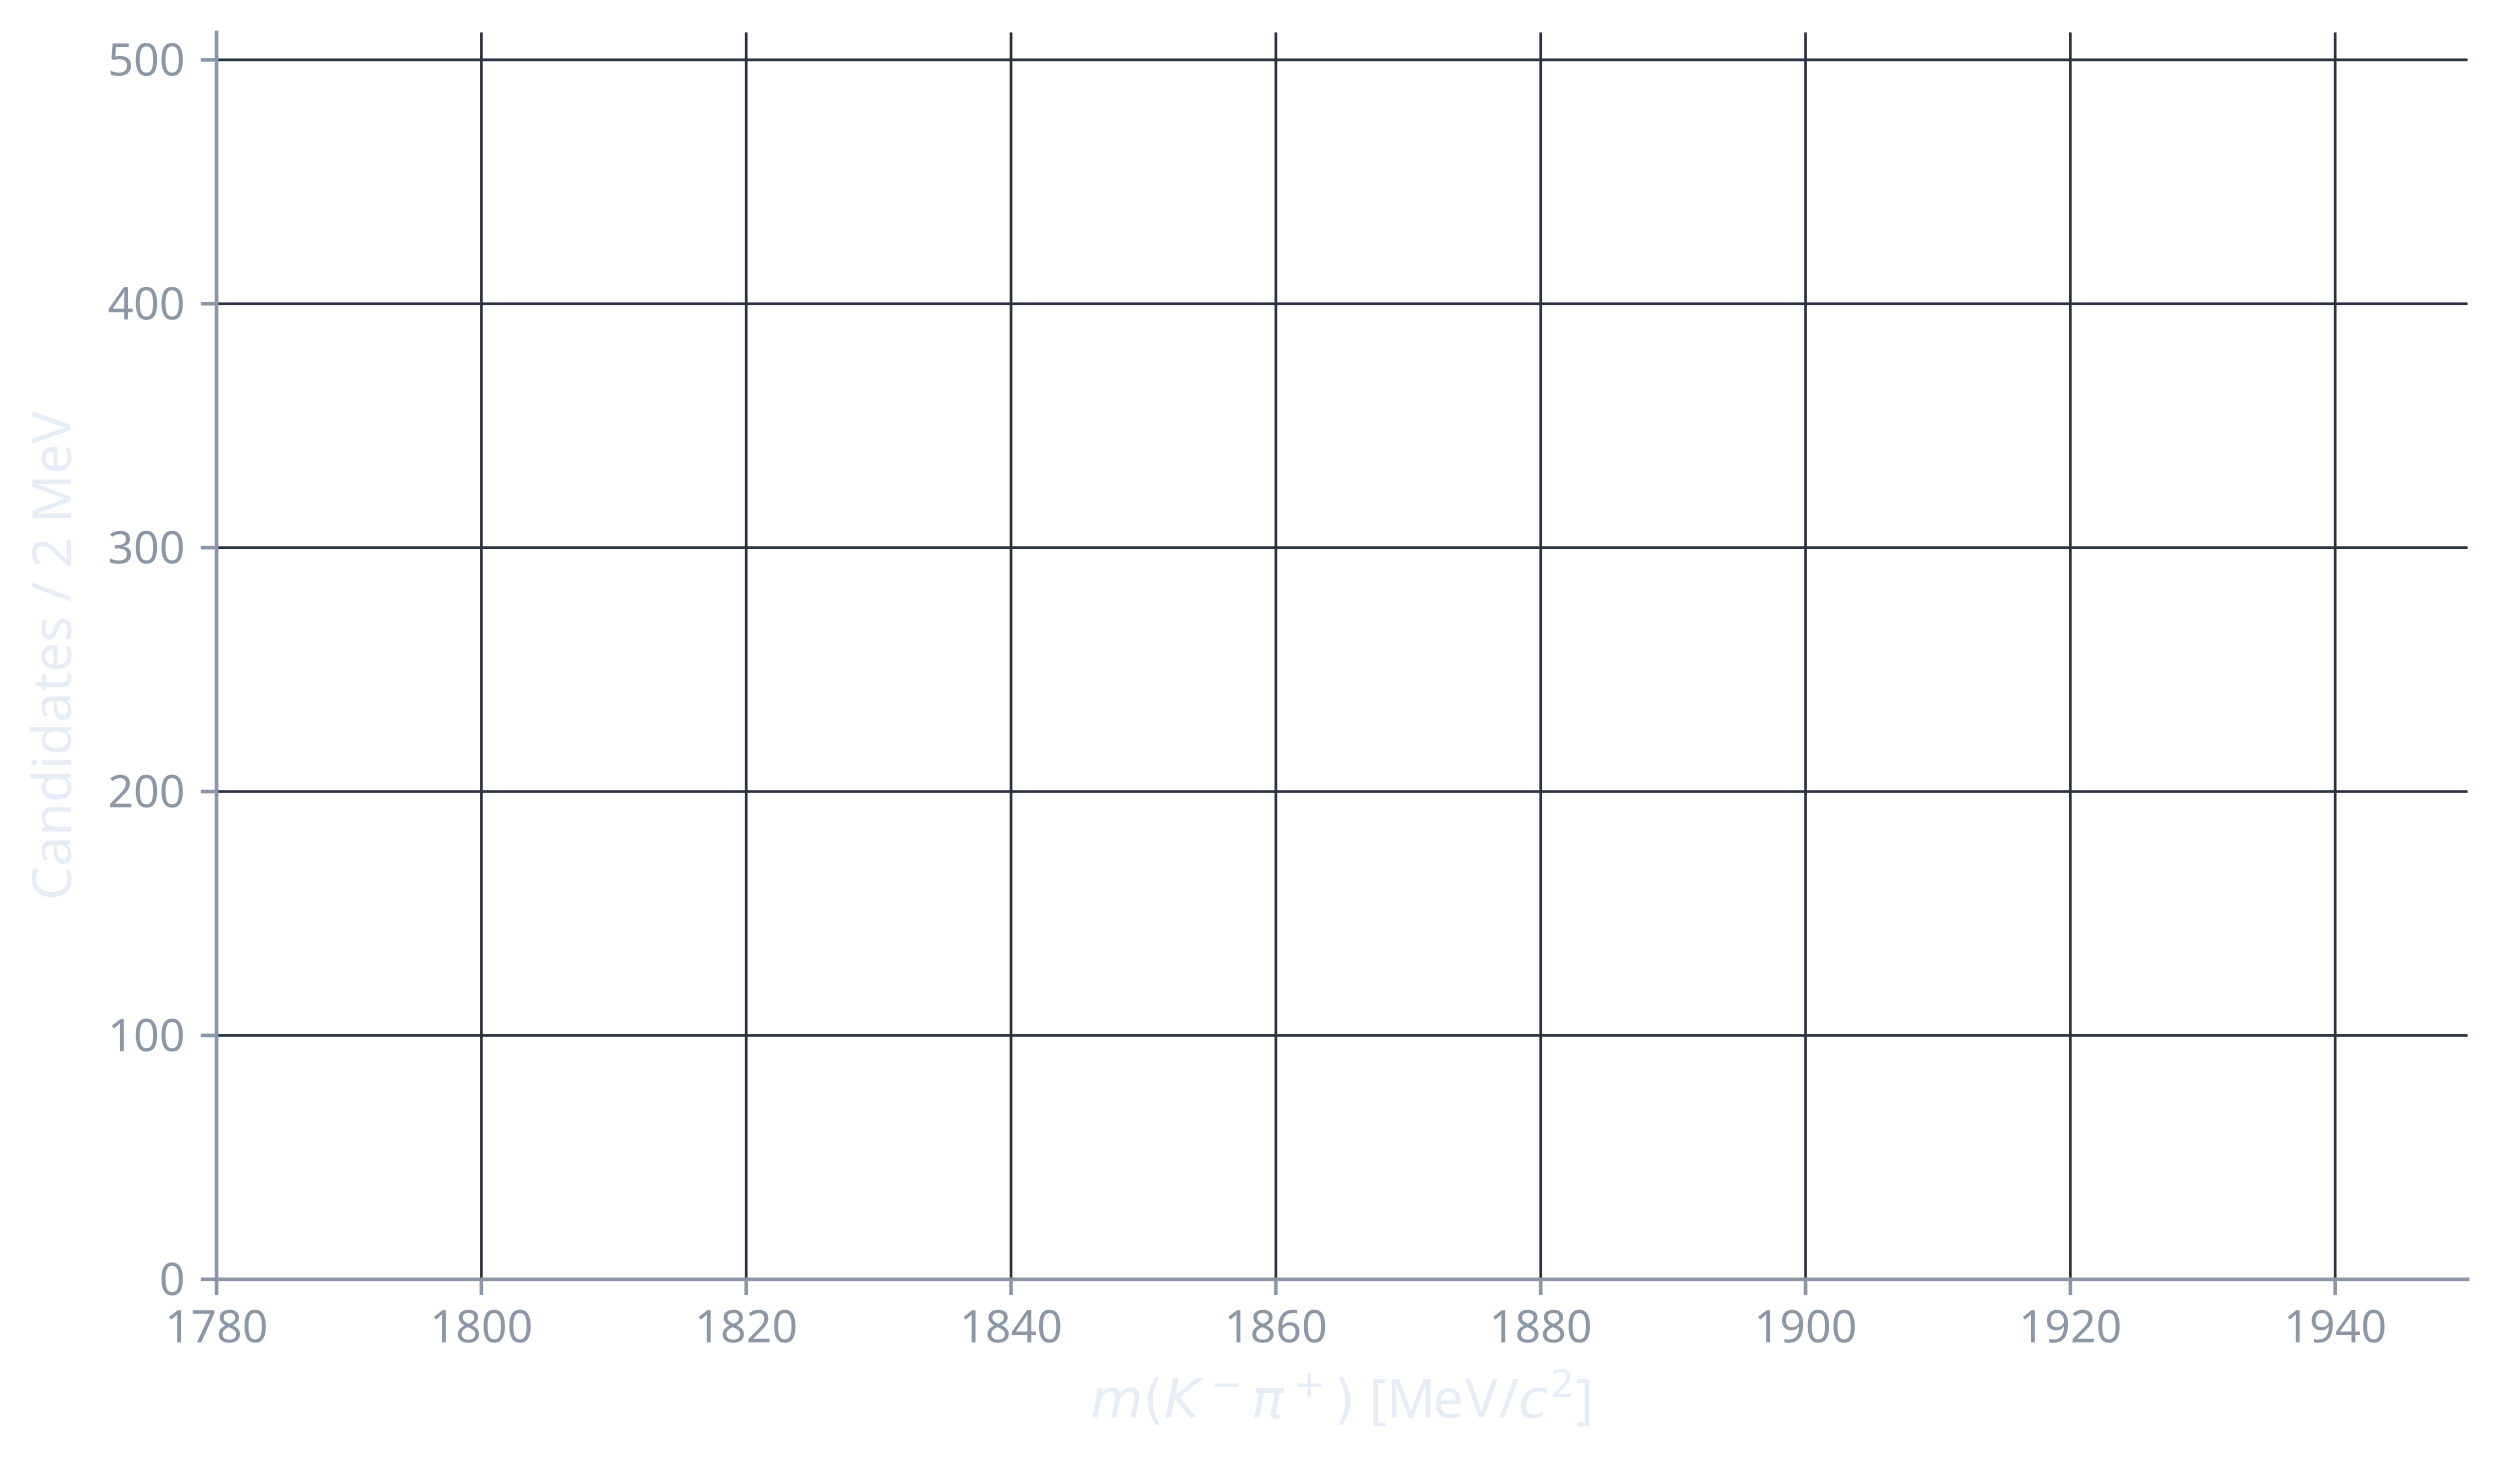
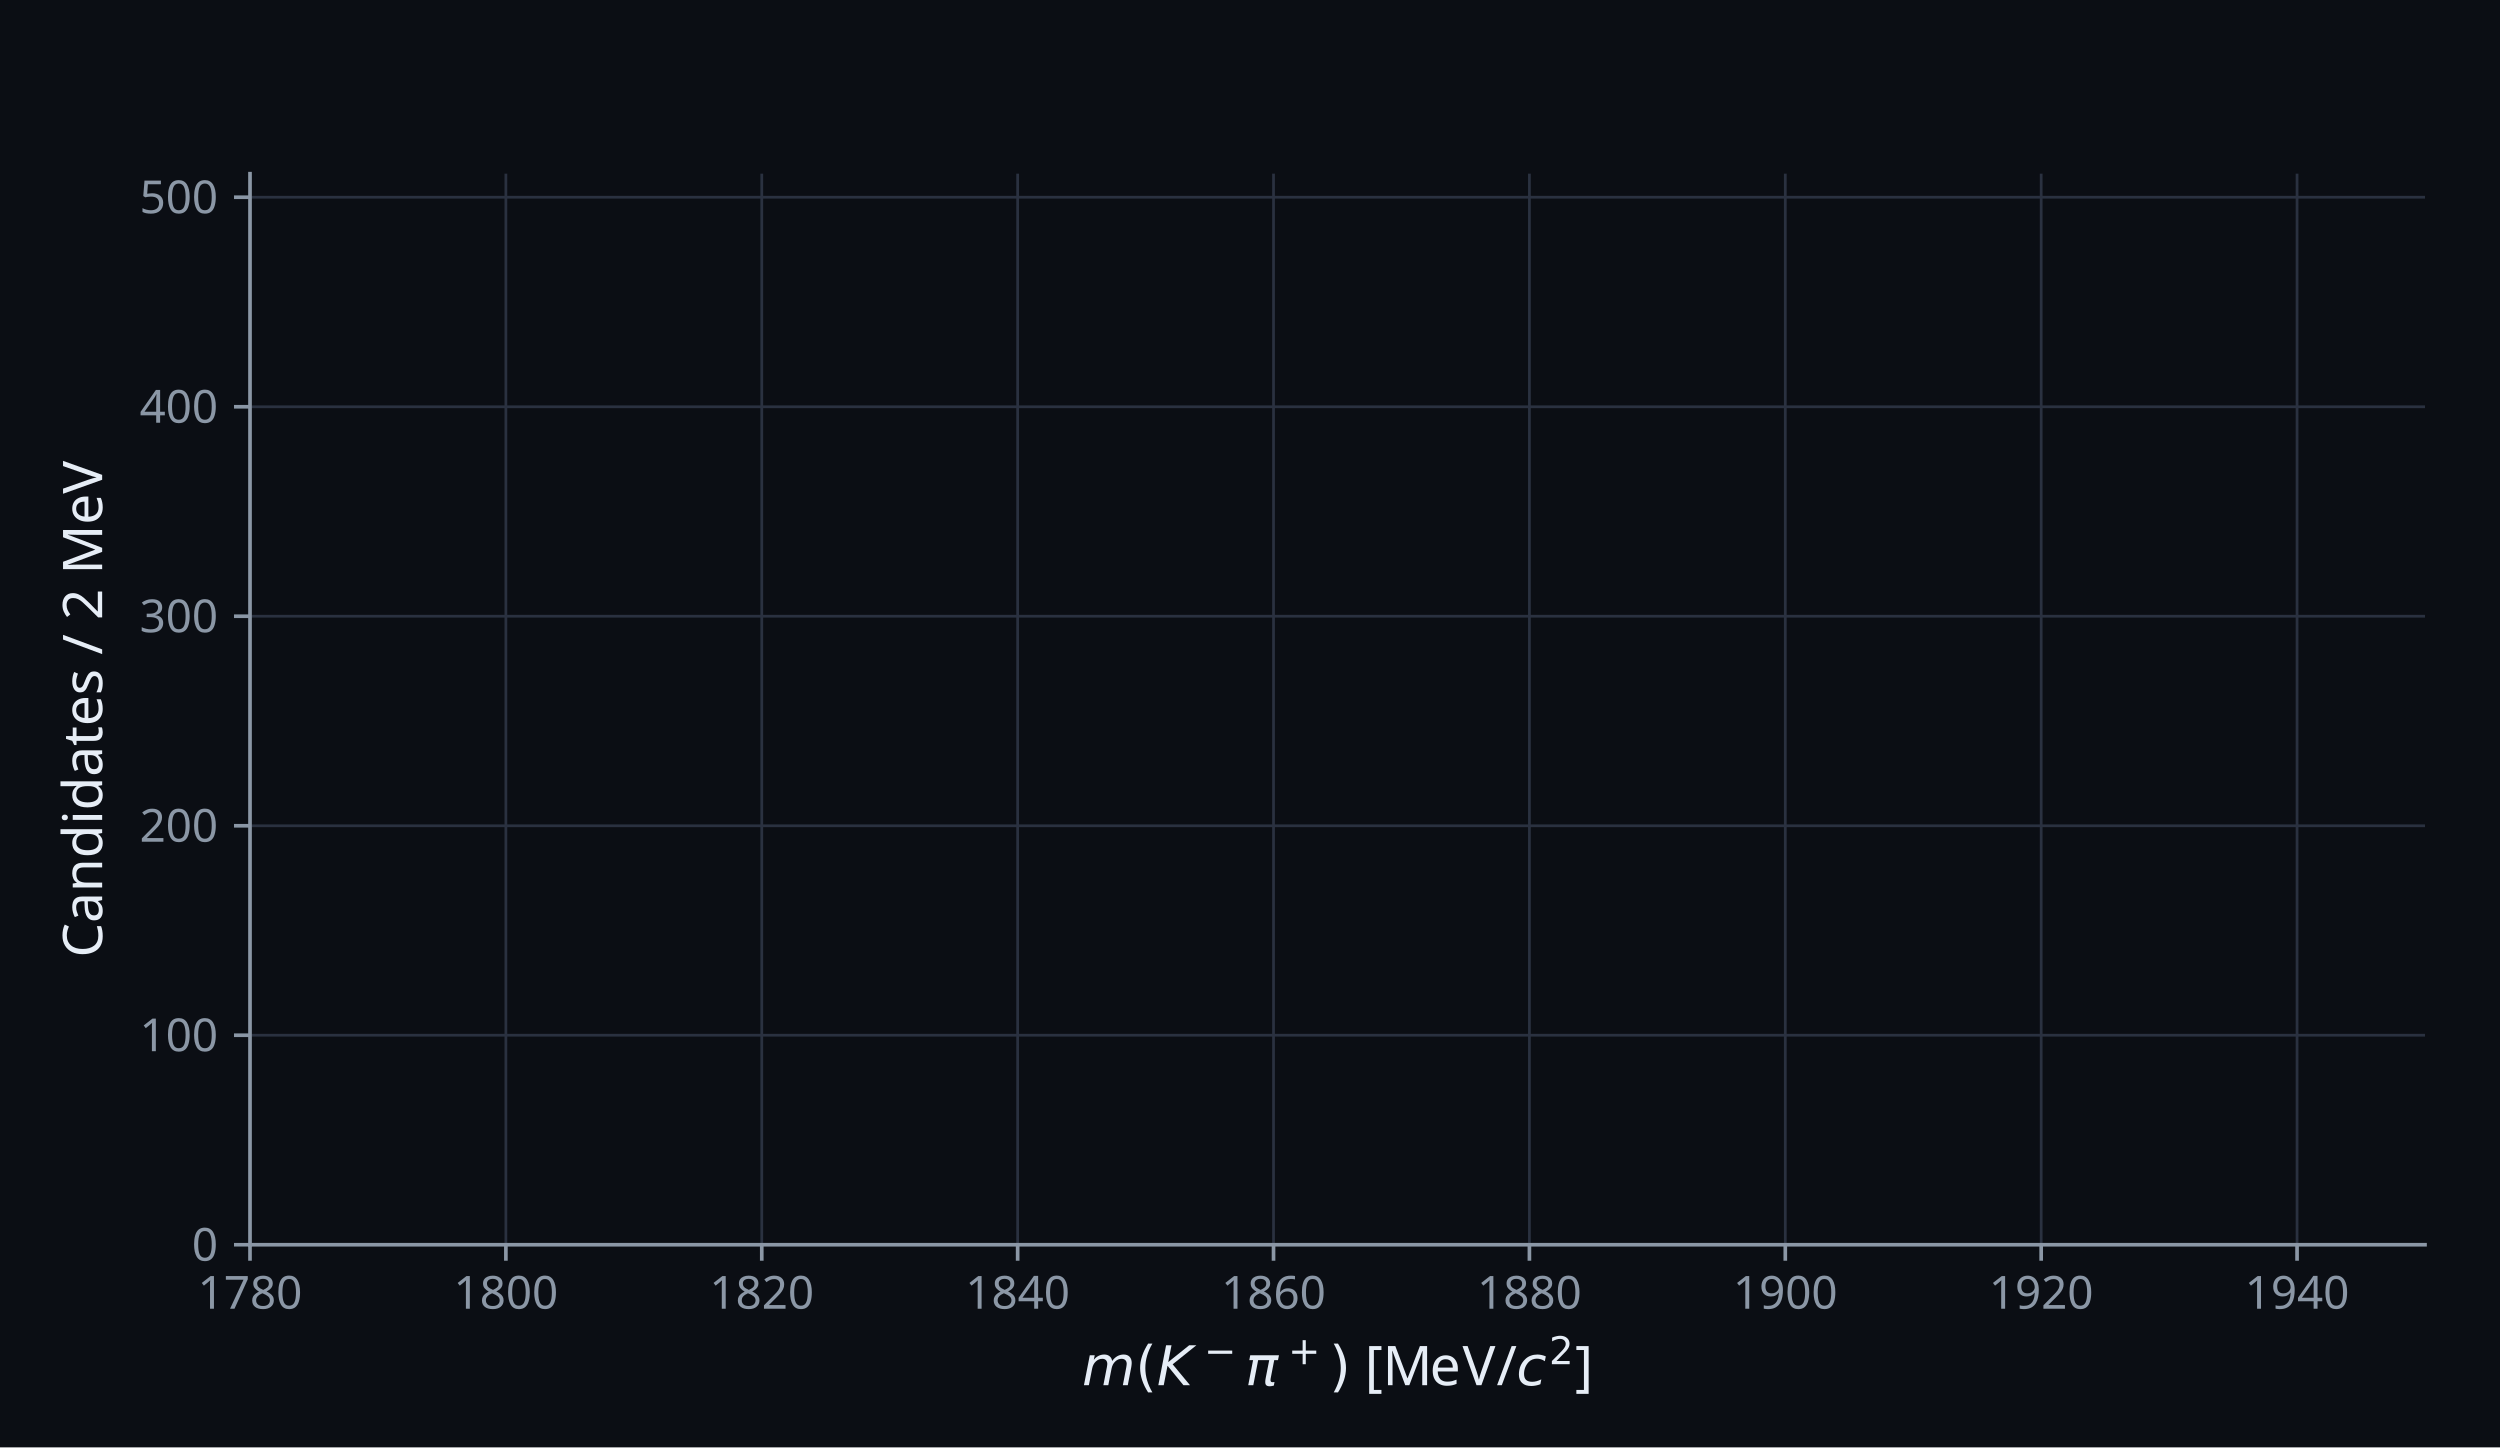
- <svg xmlns="http://www.w3.org/2000/svg" xmlns:xlink="http://www.w3.org/1999/xlink" width="555.6pt" height="325.2pt" viewBox="0 0 555.6 325.2" version="1.1">
+ <svg xmlns="http://www.w3.org/2000/svg" xmlns:xlink="http://www.w3.org/1999/xlink" width="547.2pt" height="316.8pt" viewBox="0 0 547.2 316.8" version="1.1">
  <defs>
    <style type="text/css">*{stroke-linejoin: round; stroke-linecap: butt}</style>
  </defs>
  <g id="figure_1">
    <g id="patch_1">
-       <path d="M 0 325.2  L 555.6 325.2  L 555.6 0  L 0 0  L 0 325.2  z " style="fill: none" />
+       <path d="M 0 316.8  L 547.2 316.8  L 547.2 0  L 0 0  z " style="fill: #0b0e14" />
    </g>
    <g id="axes_1">
      <g id="patch_2">
-         <path d="M 48.128 284.32  L 548.4 284.32  L 548.4 7.2  L 48.128 7.2  L 48.128 284.32  z " style="fill: none" />
+         <path d="M 54.72 272.448  L 530.784 272.448  L 530.784 38.016  L 54.72 38.016  L 54.72 272.448  z " style="fill: none" />
      </g>
      <g id="matplotlib.axis_1">
        <g id="xtick_1">
          <g id="line2d_1">
-             <path d="M 48.128 284.32  L 48.128 7.2  " clip-path="url(#p85985b354a)" style="fill: none; stroke: #2a3140; stroke-width: 0.6; stroke-linecap: square" />
+             <path d="M 54.72 272.448  L 54.72 38.016  " clip-path="url(#pd1e1db4cfc)" style="fill: none; stroke: #2a3140; stroke-width: 0.6; stroke-linecap: square" />
          </g>
          <g id="line2d_2">
            <defs>
              <path id="madc9e67ae6" d="M 0 0  L 0 3.5  " style="stroke: #8b97a6; stroke-width: 0.8" />
            </defs>
            <g>
-               <use xlink:href="#madc9e67ae6" x="48.128" y="284.32" style="fill: #8b97a6; stroke: #8b97a6; stroke-width: 0.8" />
+               <use xlink:href="#madc9e67ae6" x="54.72" y="272.448" style="fill: #8b97a6; stroke: #8b97a6; stroke-width: 0.8" />
            </g>
          </g>
          <g id="text_1">
-             <text style="font-size: 10px; font-family: 'Space Grotesk'; text-anchor: middle; fill: #8b97a6" x="48.128" y="298.32" transform="rotate(-0 48.12812 298.3195)">1780</text>
+             <text style="font-size: 10px; font-family: 'Space Grotesk'; text-anchor: middle; fill: #8b97a6" x="54.72" y="286.448" transform="rotate(-0 54.72 286.448)">1780</text>
          </g>
        </g>
        <g id="xtick_2">
          <g id="line2d_3">
-             <path d="M 106.984 284.32  L 106.984 7.2  " clip-path="url(#p85985b354a)" style="fill: none; stroke: #2a3140; stroke-width: 0.6; stroke-linecap: square" />
+             <path d="M 110.728 272.448  L 110.728 38.016  " clip-path="url(#pd1e1db4cfc)" style="fill: none; stroke: #2a3140; stroke-width: 0.6; stroke-linecap: square" />
          </g>
          <g id="line2d_4">
            <g>
-               <use xlink:href="#madc9e67ae6" x="106.984" y="284.32" style="fill: #8b97a6; stroke: #8b97a6; stroke-width: 0.8" />
+               <use xlink:href="#madc9e67ae6" x="110.728" y="272.448" style="fill: #8b97a6; stroke: #8b97a6; stroke-width: 0.8" />
            </g>
          </g>
          <g id="text_2">
-             <text style="font-size: 10px; font-family: 'Space Grotesk'; text-anchor: middle; fill: #8b97a6" x="106.984" y="298.32" transform="rotate(-0 106.9836 298.3195)">1800</text>
+             <text style="font-size: 10px; font-family: 'Space Grotesk'; text-anchor: middle; fill: #8b97a6" x="110.728" y="286.448" transform="rotate(-0 110.7275 286.448)">1800</text>
          </g>
        </g>
        <g id="xtick_3">
          <g id="line2d_5">
-             <path d="M 165.839 284.32  L 165.839 7.2  " clip-path="url(#p85985b354a)" style="fill: none; stroke: #2a3140; stroke-width: 0.6; stroke-linecap: square" />
+             <path d="M 166.735 272.448  L 166.735 38.016  " clip-path="url(#pd1e1db4cfc)" style="fill: none; stroke: #2a3140; stroke-width: 0.6; stroke-linecap: square" />
          </g>
          <g id="line2d_6">
            <g>
-               <use xlink:href="#madc9e67ae6" x="165.839" y="284.32" style="fill: #8b97a6; stroke: #8b97a6; stroke-width: 0.8" />
+               <use xlink:href="#madc9e67ae6" x="166.735" y="272.448" style="fill: #8b97a6; stroke: #8b97a6; stroke-width: 0.8" />
            </g>
          </g>
          <g id="text_3">
-             <text style="font-size: 10px; font-family: 'Space Grotesk'; text-anchor: middle; fill: #8b97a6" x="165.839" y="298.32" transform="rotate(-0 165.839 298.3195)">1820</text>
+             <text style="font-size: 10px; font-family: 'Space Grotesk'; text-anchor: middle; fill: #8b97a6" x="166.735" y="286.448" transform="rotate(-0 166.7351 286.448)">1820</text>
          </g>
        </g>
        <g id="xtick_4">
          <g id="line2d_7">
-             <path d="M 224.695 284.32  L 224.695 7.2  " clip-path="url(#p85985b354a)" style="fill: none; stroke: #2a3140; stroke-width: 0.6; stroke-linecap: square" />
+             <path d="M 222.743 272.448  L 222.743 38.016  " clip-path="url(#pd1e1db4cfc)" style="fill: none; stroke: #2a3140; stroke-width: 0.6; stroke-linecap: square" />
          </g>
          <g id="line2d_8">
            <g>
-               <use xlink:href="#madc9e67ae6" x="224.695" y="284.32" style="fill: #8b97a6; stroke: #8b97a6; stroke-width: 0.8" />
+               <use xlink:href="#madc9e67ae6" x="222.743" y="272.448" style="fill: #8b97a6; stroke: #8b97a6; stroke-width: 0.8" />
            </g>
          </g>
          <g id="text_4">
-             <text style="font-size: 10px; font-family: 'Space Grotesk'; text-anchor: middle; fill: #8b97a6" x="224.695" y="298.32" transform="rotate(-0 224.6945 298.3195)">1840</text>
+             <text style="font-size: 10px; font-family: 'Space Grotesk'; text-anchor: middle; fill: #8b97a6" x="222.743" y="286.448" transform="rotate(-0 222.7426 286.448)">1840</text>
          </g>
        </g>
        <g id="xtick_5">
          <g id="line2d_9">
-             <path d="M 283.55 284.32  L 283.55 7.2  " clip-path="url(#p85985b354a)" style="fill: none; stroke: #2a3140; stroke-width: 0.6; stroke-linecap: square" />
+             <path d="M 278.75 272.448  L 278.75 38.016  " clip-path="url(#pd1e1db4cfc)" style="fill: none; stroke: #2a3140; stroke-width: 0.6; stroke-linecap: square" />
          </g>
          <g id="line2d_10">
            <g>
-               <use xlink:href="#madc9e67ae6" x="283.55" y="284.32" style="fill: #8b97a6; stroke: #8b97a6; stroke-width: 0.8" />
+               <use xlink:href="#madc9e67ae6" x="278.75" y="272.448" style="fill: #8b97a6; stroke: #8b97a6; stroke-width: 0.8" />
            </g>
          </g>
          <g id="text_5">
-             <text style="font-size: 10px; font-family: 'Space Grotesk'; text-anchor: middle; fill: #8b97a6" x="283.55" y="298.32" transform="rotate(-0 283.55 298.3195)">1860</text>
+             <text style="font-size: 10px; font-family: 'Space Grotesk'; text-anchor: middle; fill: #8b97a6" x="278.75" y="286.448" transform="rotate(-0 278.7501 286.448)">1860</text>
          </g>
        </g>
        <g id="xtick_6">
          <g id="line2d_11">
-             <path d="M 342.405 284.32  L 342.405 7.2  " clip-path="url(#p85985b354a)" style="fill: none; stroke: #2a3140; stroke-width: 0.6; stroke-linecap: square" />
+             <path d="M 334.758 272.448  L 334.758 38.016  " clip-path="url(#pd1e1db4cfc)" style="fill: none; stroke: #2a3140; stroke-width: 0.6; stroke-linecap: square" />
          </g>
          <g id="line2d_12">
            <g>
-               <use xlink:href="#madc9e67ae6" x="342.405" y="284.32" style="fill: #8b97a6; stroke: #8b97a6; stroke-width: 0.8" />
+               <use xlink:href="#madc9e67ae6" x="334.758" y="272.448" style="fill: #8b97a6; stroke: #8b97a6; stroke-width: 0.8" />
            </g>
          </g>
          <g id="text_6">
-             <text style="font-size: 10px; font-family: 'Space Grotesk'; text-anchor: middle; fill: #8b97a6" x="342.405" y="298.32" transform="rotate(-0 342.4054 298.3195)">1880</text>
+             <text style="font-size: 10px; font-family: 'Space Grotesk'; text-anchor: middle; fill: #8b97a6" x="334.758" y="286.448" transform="rotate(-0 334.7576 286.448)">1880</text>
          </g>
        </g>
        <g id="xtick_7">
          <g id="line2d_13">
-             <path d="M 401.261 284.32  L 401.261 7.2  " clip-path="url(#p85985b354a)" style="fill: none; stroke: #2a3140; stroke-width: 0.6; stroke-linecap: square" />
+             <path d="M 390.765 272.448  L 390.765 38.016  " clip-path="url(#pd1e1db4cfc)" style="fill: none; stroke: #2a3140; stroke-width: 0.6; stroke-linecap: square" />
          </g>
          <g id="line2d_14">
            <g>
-               <use xlink:href="#madc9e67ae6" x="401.261" y="284.32" style="fill: #8b97a6; stroke: #8b97a6; stroke-width: 0.8" />
+               <use xlink:href="#madc9e67ae6" x="390.765" y="272.448" style="fill: #8b97a6; stroke: #8b97a6; stroke-width: 0.8" />
            </g>
          </g>
          <g id="text_7">
-             <text style="font-size: 10px; font-family: 'Space Grotesk'; text-anchor: middle; fill: #8b97a6" x="401.261" y="298.32" transform="rotate(-0 401.2609 298.3195)">1900</text>
+             <text style="font-size: 10px; font-family: 'Space Grotesk'; text-anchor: middle; fill: #8b97a6" x="390.765" y="286.448" transform="rotate(-0 390.7652 286.448)">1900</text>
          </g>
        </g>
        <g id="xtick_8">
          <g id="line2d_15">
-             <path d="M 460.116 284.32  L 460.116 7.2  " clip-path="url(#p85985b354a)" style="fill: none; stroke: #2a3140; stroke-width: 0.6; stroke-linecap: square" />
+             <path d="M 446.773 272.448  L 446.773 38.016  " clip-path="url(#pd1e1db4cfc)" style="fill: none; stroke: #2a3140; stroke-width: 0.6; stroke-linecap: square" />
          </g>
          <g id="line2d_16">
            <g>
-               <use xlink:href="#madc9e67ae6" x="460.116" y="284.32" style="fill: #8b97a6; stroke: #8b97a6; stroke-width: 0.8" />
+               <use xlink:href="#madc9e67ae6" x="446.773" y="272.448" style="fill: #8b97a6; stroke: #8b97a6; stroke-width: 0.8" />
            </g>
          </g>
          <g id="text_8">
-             <text style="font-size: 10px; font-family: 'Space Grotesk'; text-anchor: middle; fill: #8b97a6" x="460.116" y="298.32" transform="rotate(-0 460.1163 298.3195)">1920</text>
+             <text style="font-size: 10px; font-family: 'Space Grotesk'; text-anchor: middle; fill: #8b97a6" x="446.773" y="286.448" transform="rotate(-0 446.7727 286.448)">1920</text>
          </g>
        </g>
        <g id="xtick_9">
          <g id="line2d_17">
-             <path d="M 518.972 284.32  L 518.972 7.2  " clip-path="url(#p85985b354a)" style="fill: none; stroke: #2a3140; stroke-width: 0.6; stroke-linecap: square" />
+             <path d="M 502.78 272.448  L 502.78 38.016  " clip-path="url(#pd1e1db4cfc)" style="fill: none; stroke: #2a3140; stroke-width: 0.6; stroke-linecap: square" />
          </g>
          <g id="line2d_18">
            <g>
-               <use xlink:href="#madc9e67ae6" x="518.972" y="284.32" style="fill: #8b97a6; stroke: #8b97a6; stroke-width: 0.8" />
+               <use xlink:href="#madc9e67ae6" x="502.78" y="272.448" style="fill: #8b97a6; stroke: #8b97a6; stroke-width: 0.8" />
            </g>
          </g>
          <g id="text_9">
-             <text style="font-size: 10px; font-family: 'Space Grotesk'; text-anchor: middle; fill: #8b97a6" x="518.972" y="298.32" transform="rotate(-0 518.9718 298.3195)">1940</text>
+             <text style="font-size: 10px; font-family: 'Space Grotesk'; text-anchor: middle; fill: #8b97a6" x="502.78" y="286.448" transform="rotate(-0 502.7802 286.448)">1940</text>
          </g>
        </g>
        <g id="text_10">
-           <g style="fill: #e6edf6" transform="translate(242.3438 315.2395)">
+           <g style="fill: #e6edf6" transform="translate(236.832 303.368)">
            <text>
              <tspan x="0" y="-0.172" style="font-style: oblique; font-size: 12px; font-family: 'DejaVu Sans'; fill: #e6edf6">m</tspan>
              <tspan x="16.371" y="-0.172" style="font-style: oblique; font-size: 12px; font-family: 'DejaVu Sans'; fill: #e6edf6">K</tspan>
              <tspan x="35.722" y="-0.172" style="font-style: oblique; font-size: 12px; font-family: 'DejaVu Sans'; fill: #e6edf6">π</tspan>
              <tspan x="95.079" y="-0.172" style="font-style: oblique; font-size: 12px; font-family: 'DejaVu Sans'; fill: #e6edf6">c</tspan>
              <tspan x="11.689" y="-0.172" style="font-size: 12px; font-family: 'DejaVu Sans'; fill: #e6edf6">(</tspan>
              <tspan x="54.122" y="-0.172" style="font-size: 12px; font-family: 'DejaVu Sans'; fill: #e6edf6">)</tspan>
              <tspan x="26.719" y="-4.766" style="font-size: 8.4px; font-family: 'DejaVu Sans'; fill: #e6edf6">−</tspan>
              <tspan x="45.119" y="-4.766" style="font-size: 8.4px; font-family: 'DejaVu Sans'; fill: #e6edf6">+</tspan>
              <tspan x="102.235" y="-4.766" style="font-size: 8.4px; font-family: 'DejaVu Sans'; fill: #e6edf6">2</tspan>
              <tspan x="58.804" y="-0.172" style="font-weight: 300; font-size: 12px; font-family: 'Space Grotesk'; fill: #e6edf6"> </tspan>
              <tspan x="61.9" y="-0.172" style="font-weight: 300; font-size: 12px; font-family: 'Space Grotesk'; fill: #e6edf6">[</tspan>
              <tspan x="65.811" y="-0.172" style="font-weight: 300; font-size: 12px; font-family: 'Space Grotesk'; fill: #e6edf6">M</tspan>
              <tspan x="76.107" y="-0.172" style="font-weight: 300; font-size: 12px; font-family: 'Space Grotesk'; fill: #e6edf6">e</tspan>
              <tspan x="83.283" y="-0.172" style="font-weight: 300; font-size: 12px; font-family: 'Space Grotesk'; fill: #e6edf6">V</tspan>
              <tspan x="90.723" y="-0.172" style="font-weight: 300; font-size: 12px; font-family: 'Space Grotesk'; fill: #e6edf6">/</tspan>
              <tspan x="107.907" y="-0.172" style="font-weight: 300; font-size: 12px; font-family: 'Space Grotesk'; fill: #e6edf6">]</tspan>
            </text>
          </g>
        </g>
      </g>
      <g id="matplotlib.axis_2">
        <g id="ytick_1">
          <g id="line2d_19">
-             <path d="M 48.128 284.32  L 548.4 284.32  " clip-path="url(#p85985b354a)" style="fill: none; stroke: #2a3140; stroke-width: 0.6; stroke-linecap: square" />
+             <path d="M 54.72 272.448  L 530.784 272.448  " clip-path="url(#pd1e1db4cfc)" style="fill: none; stroke: #2a3140; stroke-width: 0.6; stroke-linecap: square" />
          </g>
          <g id="line2d_20">
            <defs>
              <path id="m5a9361fdca" d="M 0 0  L -3.5 0  " style="stroke: #8b97a6; stroke-width: 0.8" />
            </defs>
            <g>
-               <use xlink:href="#m5a9361fdca" x="48.128" y="284.32" style="fill: #8b97a6; stroke: #8b97a6; stroke-width: 0.8" />
+               <use xlink:href="#m5a9361fdca" x="54.72" y="272.448" style="fill: #8b97a6; stroke: #8b97a6; stroke-width: 0.8" />
            </g>
          </g>
          <g id="text_11">
-             <text style="font-size: 10px; font-family: 'Space Grotesk'; text-anchor: end; fill: #8b97a6" x="41.128" y="287.82" transform="rotate(-0 41.12812 287.8195)">0</text>
+             <text style="font-size: 10px; font-family: 'Space Grotesk'; text-anchor: end; fill: #8b97a6" x="47.72" y="275.948" transform="rotate(-0 47.72 275.948)">0</text>
          </g>
        </g>
        <g id="ytick_2">
          <g id="line2d_21">
-             <path d="M 48.128 230.115  L 548.4 230.115  " clip-path="url(#p85985b354a)" style="fill: none; stroke: #2a3140; stroke-width: 0.6; stroke-linecap: square" />
+             <path d="M 54.72 226.593  L 530.784 226.593  " clip-path="url(#pd1e1db4cfc)" style="fill: none; stroke: #2a3140; stroke-width: 0.6; stroke-linecap: square" />
          </g>
          <g id="line2d_22">
            <g>
-               <use xlink:href="#m5a9361fdca" x="48.128" y="230.115" style="fill: #8b97a6; stroke: #8b97a6; stroke-width: 0.8" />
+               <use xlink:href="#m5a9361fdca" x="54.72" y="226.593" style="fill: #8b97a6; stroke: #8b97a6; stroke-width: 0.8" />
            </g>
          </g>
          <g id="text_12">
-             <text style="font-size: 10px; font-family: 'Space Grotesk'; text-anchor: end; fill: #8b97a6" x="41.128" y="233.615" transform="rotate(-0 41.12812 233.6152)">100</text>
+             <text style="font-size: 10px; font-family: 'Space Grotesk'; text-anchor: end; fill: #8b97a6" x="47.72" y="230.093" transform="rotate(-0 47.72 230.0933)">100</text>
          </g>
        </g>
        <g id="ytick_3">
          <g id="line2d_23">
-             <path d="M 48.128 175.911  L 548.4 175.911  " clip-path="url(#p85985b354a)" style="fill: none; stroke: #2a3140; stroke-width: 0.6; stroke-linecap: square" />
+             <path d="M 54.72 180.739  L 530.784 180.739  " clip-path="url(#pd1e1db4cfc)" style="fill: none; stroke: #2a3140; stroke-width: 0.6; stroke-linecap: square" />
          </g>
          <g id="line2d_24">
            <g>
-               <use xlink:href="#m5a9361fdca" x="48.128" y="175.911" style="fill: #8b97a6; stroke: #8b97a6; stroke-width: 0.8" />
+               <use xlink:href="#m5a9361fdca" x="54.72" y="180.739" style="fill: #8b97a6; stroke: #8b97a6; stroke-width: 0.8" />
            </g>
          </g>
          <g id="text_13">
-             <text style="font-size: 10px; font-family: 'Space Grotesk'; text-anchor: end; fill: #8b97a6" x="41.128" y="179.411" transform="rotate(-0 41.12812 179.4109)">200</text>
+             <text style="font-size: 10px; font-family: 'Space Grotesk'; text-anchor: end; fill: #8b97a6" x="47.72" y="184.239" transform="rotate(-0 47.72 184.2387)">200</text>
          </g>
        </g>
        <g id="ytick_4">
          <g id="line2d_25">
-             <path d="M 48.128 121.707  L 548.4 121.707  " clip-path="url(#p85985b354a)" style="fill: none; stroke: #2a3140; stroke-width: 0.6; stroke-linecap: square" />
+             <path d="M 54.72 134.884  L 530.784 134.884  " clip-path="url(#pd1e1db4cfc)" style="fill: none; stroke: #2a3140; stroke-width: 0.6; stroke-linecap: square" />
          </g>
          <g id="line2d_26">
            <g>
-               <use xlink:href="#m5a9361fdca" x="48.128" y="121.707" style="fill: #8b97a6; stroke: #8b97a6; stroke-width: 0.8" />
+               <use xlink:href="#m5a9361fdca" x="54.72" y="134.884" style="fill: #8b97a6; stroke: #8b97a6; stroke-width: 0.8" />
            </g>
          </g>
          <g id="text_14">
-             <text style="font-size: 10px; font-family: 'Space Grotesk'; text-anchor: end; fill: #8b97a6" x="41.128" y="125.207" transform="rotate(-0 41.12812 125.2066)">300</text>
+             <text style="font-size: 10px; font-family: 'Space Grotesk'; text-anchor: end; fill: #8b97a6" x="47.72" y="138.384" transform="rotate(-0 47.72 138.384)">300</text>
          </g>
        </g>
        <g id="ytick_5">
          <g id="line2d_27">
-             <path d="M 48.128 67.502  L 548.4 67.502  " clip-path="url(#p85985b354a)" style="fill: none; stroke: #2a3140; stroke-width: 0.6; stroke-linecap: square" />
+             <path d="M 54.72 89.029  L 530.784 89.029  " clip-path="url(#pd1e1db4cfc)" style="fill: none; stroke: #2a3140; stroke-width: 0.6; stroke-linecap: square" />
          </g>
          <g id="line2d_28">
            <g>
-               <use xlink:href="#m5a9361fdca" x="48.128" y="67.502" style="fill: #8b97a6; stroke: #8b97a6; stroke-width: 0.8" />
+               <use xlink:href="#m5a9361fdca" x="54.72" y="89.029" style="fill: #8b97a6; stroke: #8b97a6; stroke-width: 0.8" />
            </g>
          </g>
          <g id="text_15">
-             <text style="font-size: 10px; font-family: 'Space Grotesk'; text-anchor: end; fill: #8b97a6" x="41.128" y="71.002" transform="rotate(-0 41.12812 71.00229)">400</text>
+             <text style="font-size: 10px; font-family: 'Space Grotesk'; text-anchor: end; fill: #8b97a6" x="47.72" y="92.529" transform="rotate(-0 47.72 92.52932)">400</text>
          </g>
        </g>
        <g id="ytick_6">
          <g id="line2d_29">
-             <path d="M 48.128 13.298  L 548.4 13.298  " clip-path="url(#p85985b354a)" style="fill: none; stroke: #2a3140; stroke-width: 0.6; stroke-linecap: square" />
+             <path d="M 54.72 43.175  L 530.784 43.175  " clip-path="url(#pd1e1db4cfc)" style="fill: none; stroke: #2a3140; stroke-width: 0.6; stroke-linecap: square" />
          </g>
          <g id="line2d_30">
            <g>
-               <use xlink:href="#m5a9361fdca" x="48.128" y="13.298" style="fill: #8b97a6; stroke: #8b97a6; stroke-width: 0.8" />
+               <use xlink:href="#m5a9361fdca" x="54.72" y="43.175" style="fill: #8b97a6; stroke: #8b97a6; stroke-width: 0.8" />
            </g>
          </g>
          <g id="text_16">
-             <text style="font-size: 10px; font-family: 'Space Grotesk'; text-anchor: end; fill: #8b97a6" x="41.128" y="16.798" transform="rotate(-0 41.12812 16.79799)">500</text>
+             <text style="font-size: 10px; font-family: 'Space Grotesk'; text-anchor: end; fill: #8b97a6" x="47.72" y="46.675" transform="rotate(-0 47.72 46.67465)">500</text>
          </g>
        </g>
        <g id="text_17">
-           <text style="font-size: 12px; font-family: 'Space Grotesk'; text-anchor: middle; fill: #e6edf6" x="15.769" y="145.76" transform="rotate(-90 15.76875 145.7598)">Candidates / 2 MeV</text>
+           <text style="font-size: 12px; font-family: 'Space Grotesk'; text-anchor: middle; fill: #e6edf6" x="22.361" y="155.232" transform="rotate(-90 22.36062 155.232)">Candidates / 2 MeV</text>
        </g>
      </g>
      <g id="patch_3">
-         <path d="M 48.128 284.32  L 48.128 7.2  " style="fill: none; stroke: #8b97a6; stroke-width: 0.8; stroke-linejoin: miter; stroke-linecap: square" />
+         <path d="M 54.72 272.448  L 54.72 38.016  " style="fill: none; stroke: #8b97a6; stroke-width: 0.8; stroke-linejoin: miter; stroke-linecap: square" />
      </g>
      <g id="patch_4">
-         <path d="M 48.128 284.32  L 548.4 284.32  " style="fill: none; stroke: #8b97a6; stroke-width: 0.8; stroke-linejoin: miter; stroke-linecap: square" />
+         <path d="M 54.72 272.448  L 530.784 272.448  " style="fill: none; stroke: #8b97a6; stroke-width: 0.8; stroke-linejoin: miter; stroke-linecap: square" />
      </g>
    </g>
  </g>
  <defs>
-     <clipPath id="p85985b354a">
-       <rect x="48.128" y="7.2" width="500.271" height="277.12" />
+     <clipPath id="pd1e1db4cfc">
+       <rect x="54.72" y="38.016" width="476.064" height="234.432" />
    </clipPath>
  </defs>
</svg>
